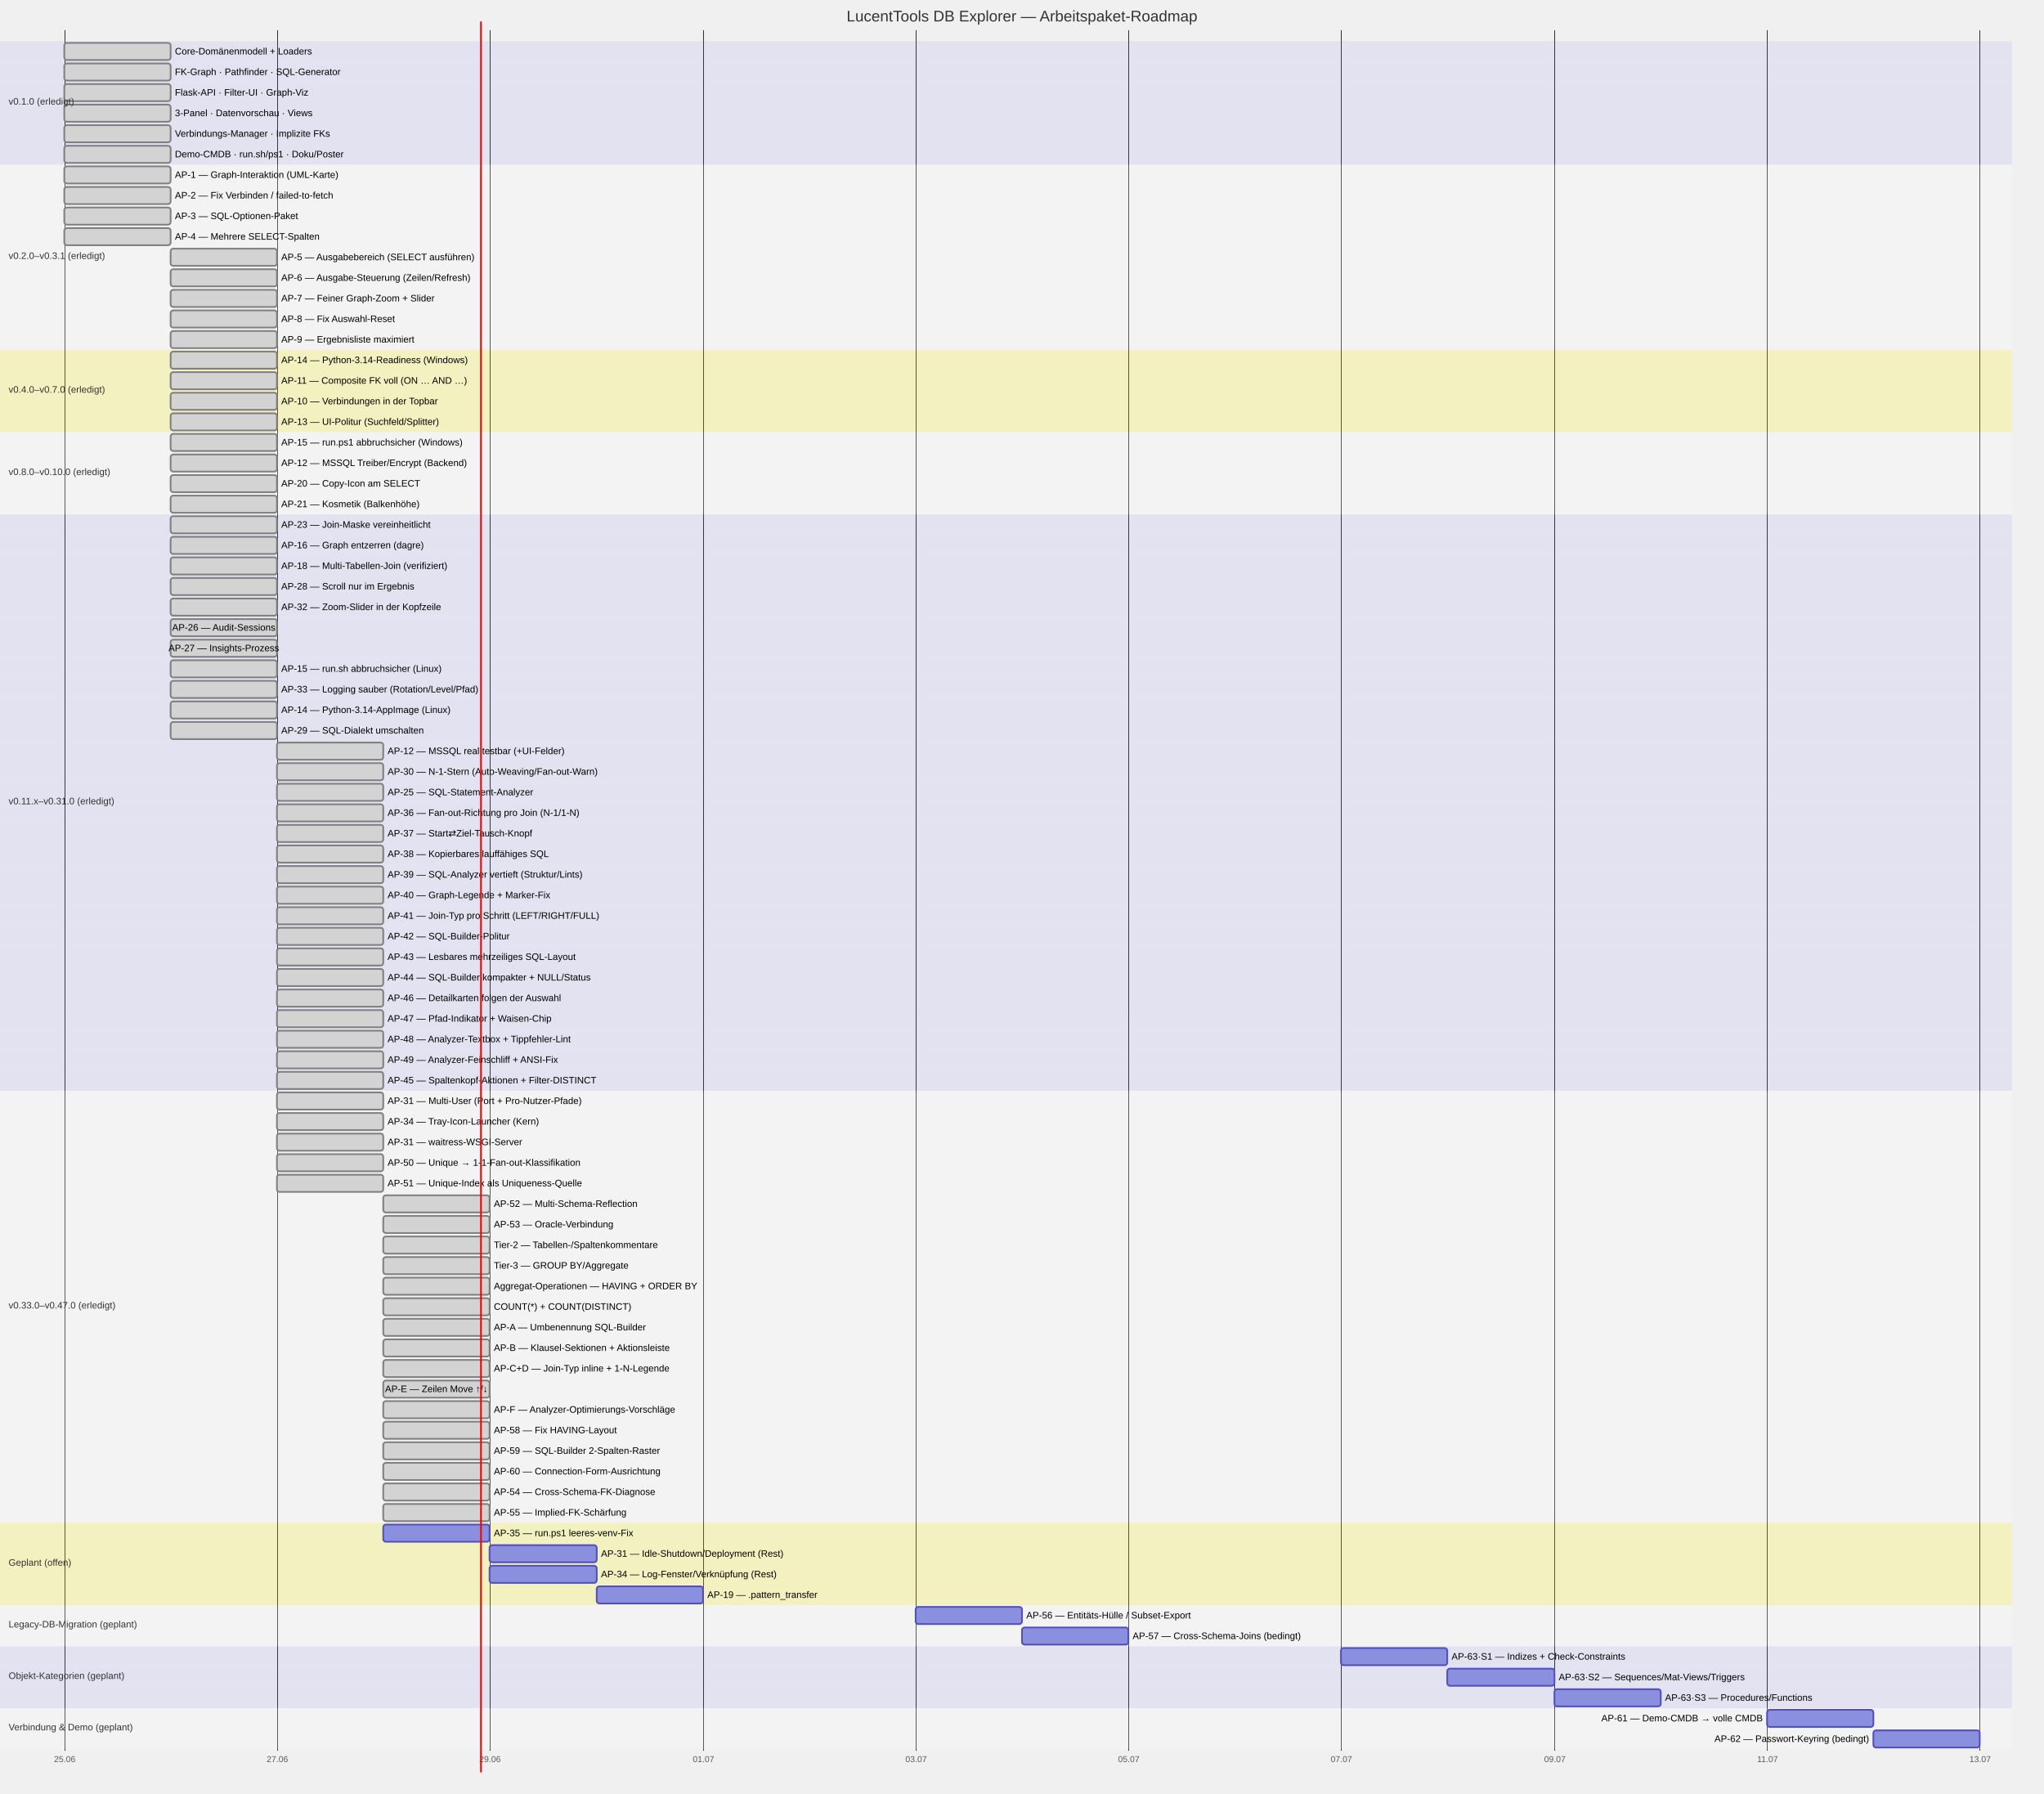
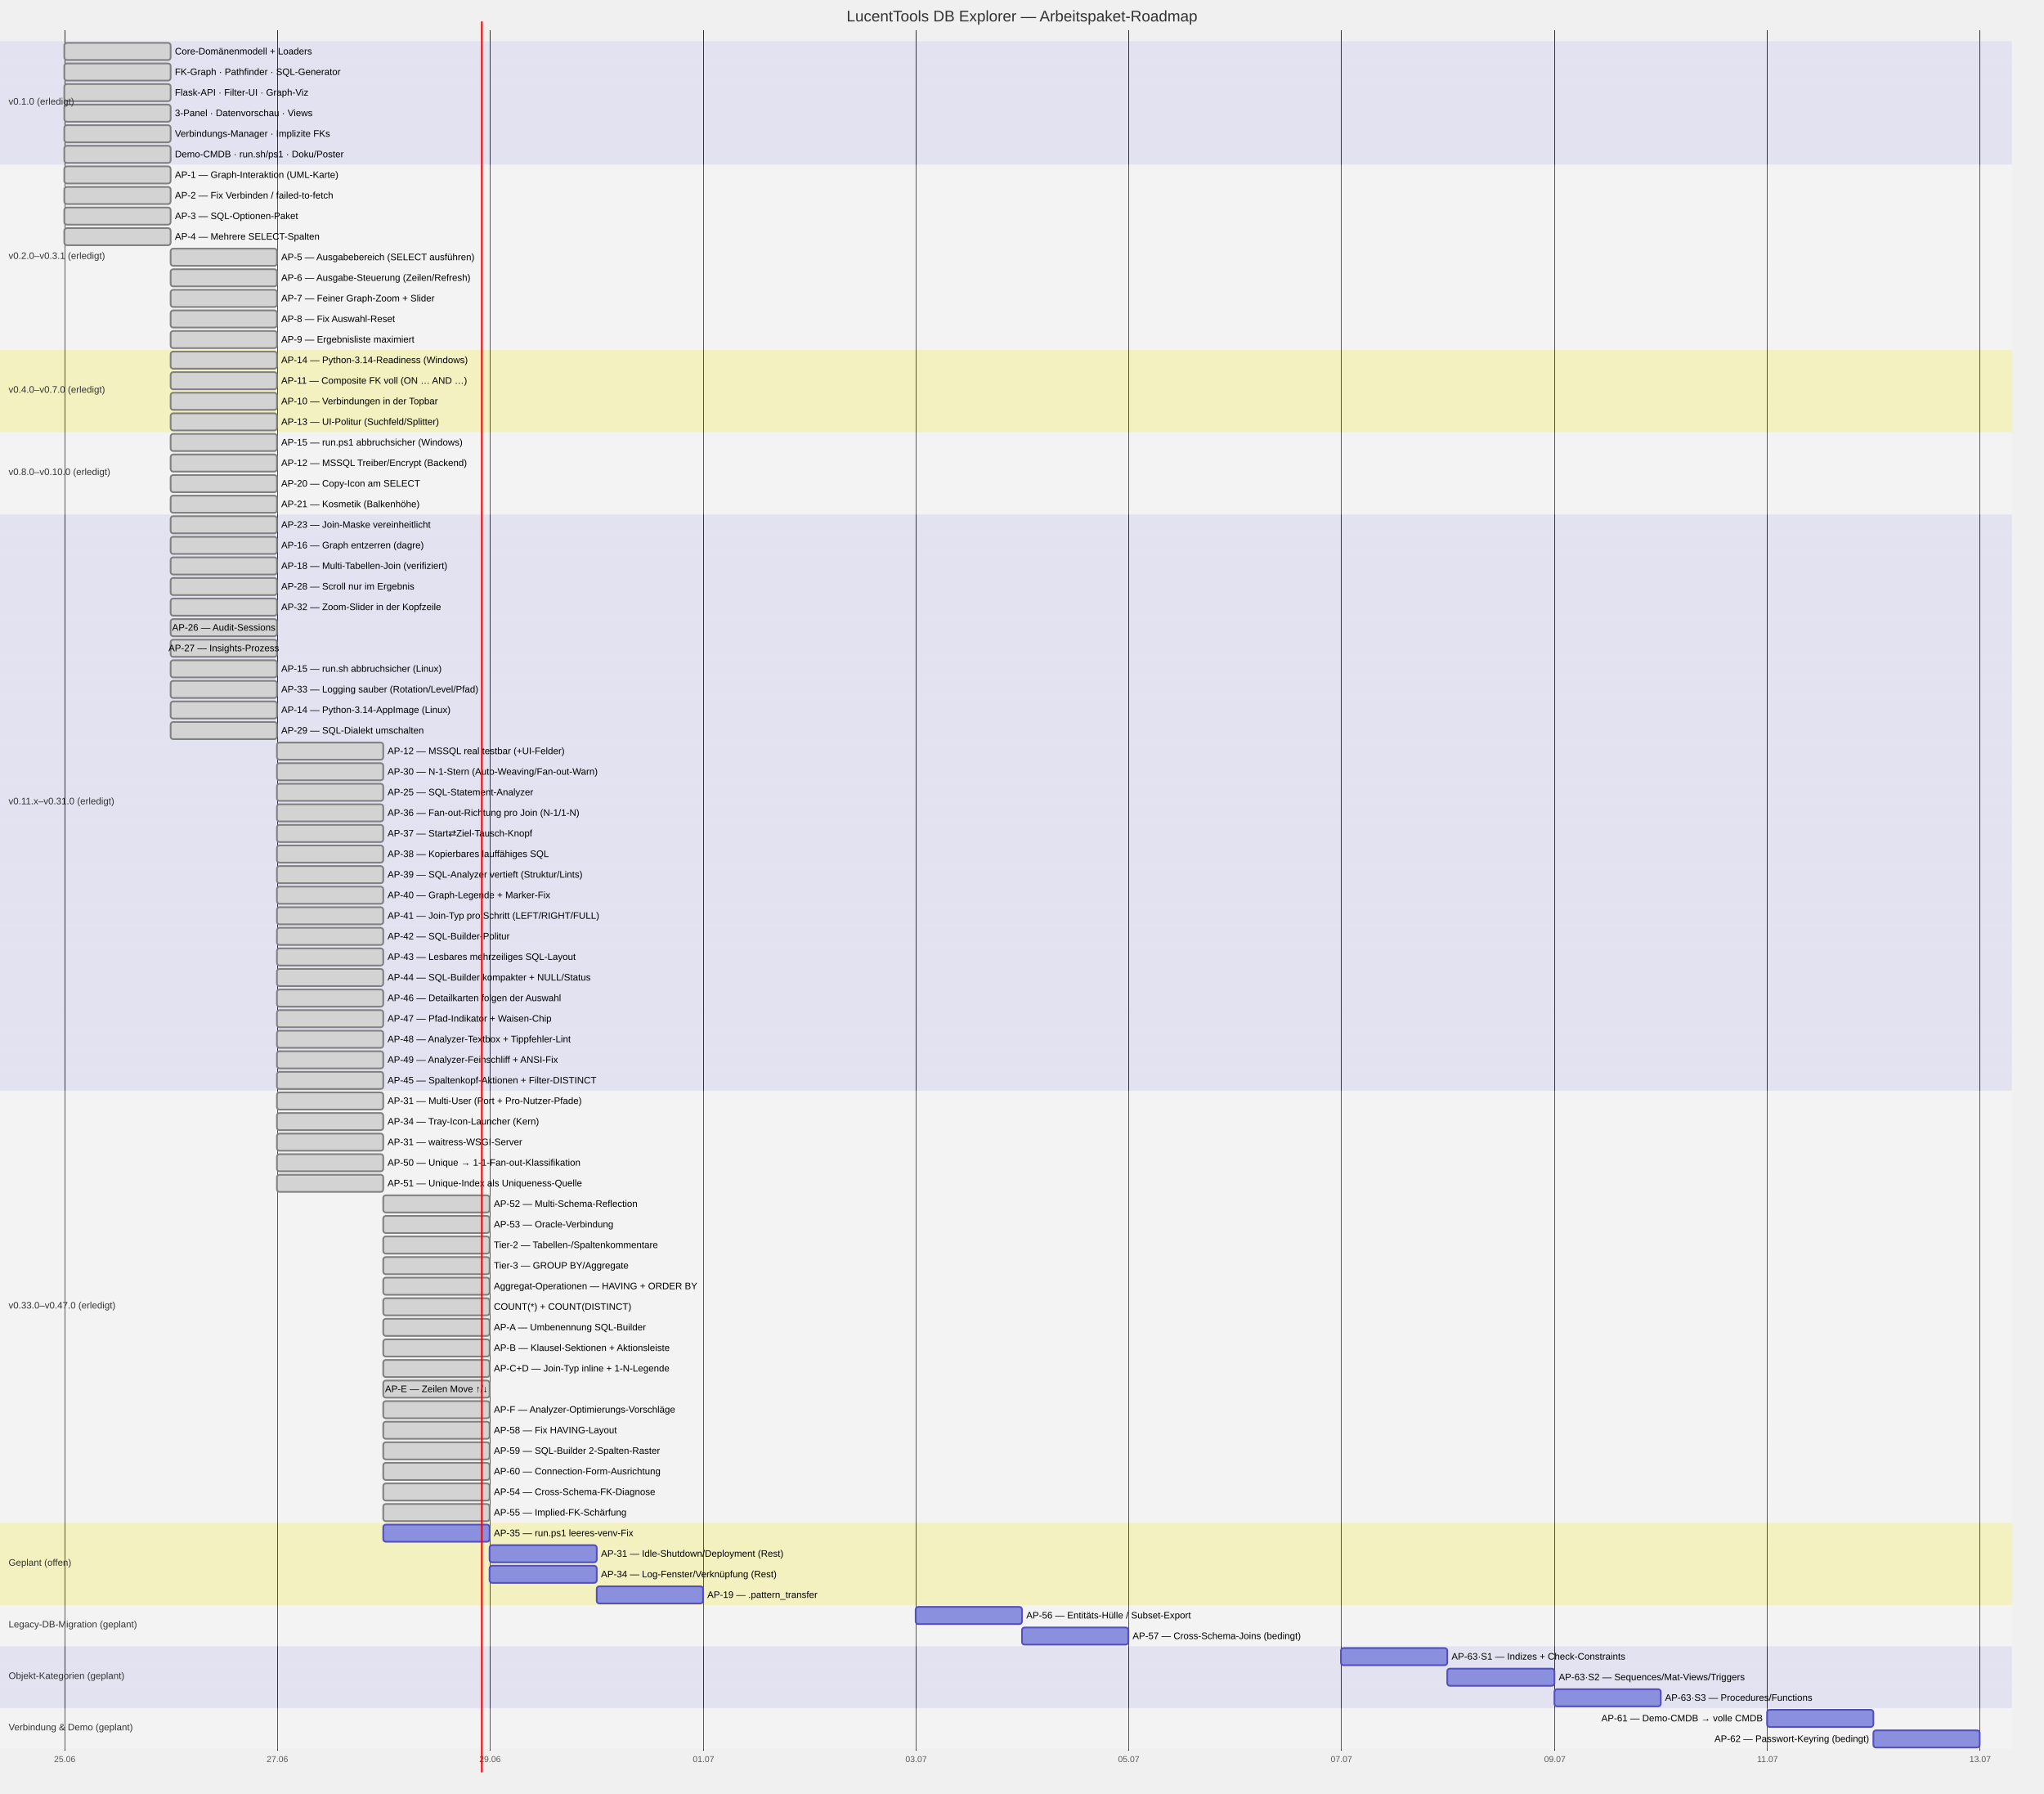
<svg xmlns="http://www.w3.org/2000/svg" id="my-svg" width="2384" viewBox="0 0 2384 2092" style="max-width: 2384px; background-color: transparent;" role="graphics-document document" aria-roledescription="gantt">
  <style>#my-svg{font-family:"trebuchet ms",verdana,arial,sans-serif;font-size:16px;fill:#333;}@keyframes edge-animation-frame{from{stroke-dashoffset:0;}}@keyframes dash{to{stroke-dashoffset:0;}}#my-svg .edge-animation-slow{stroke-dasharray:9,5!important;stroke-dashoffset:900;animation:dash 50s linear infinite;stroke-linecap:round;}#my-svg .edge-animation-fast{stroke-dasharray:9,5!important;stroke-dashoffset:900;animation:dash 20s linear infinite;stroke-linecap:round;}#my-svg .error-icon{fill:#552222;}#my-svg .error-text{fill:#552222;stroke:#552222;}#my-svg .edge-thickness-normal{stroke-width:1px;}#my-svg .edge-thickness-thick{stroke-width:3.5px;}#my-svg .edge-pattern-solid{stroke-dasharray:0;}#my-svg .edge-thickness-invisible{stroke-width:0;fill:none;}#my-svg .edge-pattern-dashed{stroke-dasharray:3;}#my-svg .edge-pattern-dotted{stroke-dasharray:2;}#my-svg .marker{fill:#333333;stroke:#333333;}#my-svg .marker.cross{stroke:#333333;}#my-svg svg{font-family:"trebuchet ms",verdana,arial,sans-serif;font-size:16px;}#my-svg p{margin:0;}#my-svg .mermaid-main-font{font-family:"trebuchet ms",verdana,arial,sans-serif;}#my-svg .exclude-range{fill:#eeeeee;}#my-svg .section{stroke:none;opacity:0.2;}#my-svg .section0{fill:rgba(102, 102, 255, 0.49);}#my-svg .section2{fill:#fff400;}#my-svg .section1,#my-svg .section3{fill:white;opacity:0.2;}#my-svg .sectionTitle0{fill:#333;}#my-svg .sectionTitle1{fill:#333;}#my-svg .sectionTitle2{fill:#333;}#my-svg .sectionTitle3{fill:#333;}#my-svg .sectionTitle{text-anchor:start;font-family:"trebuchet ms",verdana,arial,sans-serif;}#my-svg .grid .tick{stroke:lightgrey;opacity:0.8;shape-rendering:crispEdges;}#my-svg .grid .tick text{font-family:"trebuchet ms",verdana,arial,sans-serif;fill:#333;}#my-svg .grid path{stroke-width:0;}#my-svg .today{fill:none;stroke:red;stroke-width:2px;}#my-svg .task{stroke-width:2;}#my-svg .taskText{text-anchor:middle;font-family:"trebuchet ms",verdana,arial,sans-serif;}#my-svg .taskTextOutsideRight{fill:black;text-anchor:start;font-family:"trebuchet ms",verdana,arial,sans-serif;}#my-svg .taskTextOutsideLeft{fill:black;text-anchor:end;}#my-svg .task.clickable{cursor:pointer;}#my-svg .taskText.clickable{cursor:pointer;fill:#003163!important;font-weight:bold;}#my-svg .taskTextOutsideLeft.clickable{cursor:pointer;fill:#003163!important;font-weight:bold;}#my-svg .taskTextOutsideRight.clickable{cursor:pointer;fill:#003163!important;font-weight:bold;}#my-svg .taskText0,#my-svg .taskText1,#my-svg .taskText2,#my-svg .taskText3{fill:white;}#my-svg .task0,#my-svg .task1,#my-svg .task2,#my-svg .task3{fill:#8a90dd;stroke:#534fbc;}#my-svg .taskTextOutside0,#my-svg .taskTextOutside2{fill:black;}#my-svg .taskTextOutside1,#my-svg .taskTextOutside3{fill:black;}#my-svg .active0,#my-svg .active1,#my-svg .active2,#my-svg .active3{fill:#bfc7ff;stroke:#534fbc;}#my-svg .activeText0,#my-svg .activeText1,#my-svg .activeText2,#my-svg .activeText3{fill:black!important;}#my-svg .done0,#my-svg .done1,#my-svg .done2,#my-svg .done3{stroke:grey;fill:lightgrey;stroke-width:2;}#my-svg .doneText0,#my-svg .doneText1,#my-svg .doneText2,#my-svg .doneText3{fill:black!important;}#my-svg .doneText0.taskTextOutsideLeft,#my-svg .doneText0.taskTextOutsideRight,#my-svg .doneText1.taskTextOutsideLeft,#my-svg .doneText1.taskTextOutsideRight,#my-svg .doneText2.taskTextOutsideLeft,#my-svg .doneText2.taskTextOutsideRight,#my-svg .doneText3.taskTextOutsideLeft,#my-svg .doneText3.taskTextOutsideRight{fill:black!important;}#my-svg .crit0,#my-svg .crit1,#my-svg .crit2,#my-svg .crit3{stroke:#ff8888;fill:red;stroke-width:2;}#my-svg .activeCrit0,#my-svg .activeCrit1,#my-svg .activeCrit2,#my-svg .activeCrit3{stroke:#ff8888;fill:#bfc7ff;stroke-width:2;}#my-svg .doneCrit0,#my-svg .doneCrit1,#my-svg .doneCrit2,#my-svg .doneCrit3{stroke:#ff8888;fill:lightgrey;stroke-width:2;cursor:pointer;shape-rendering:crispEdges;}#my-svg .milestone{transform:rotate(45deg) scale(0.8,0.8);}#my-svg .milestoneText{font-style:italic;}#my-svg .doneCritText0,#my-svg .doneCritText1,#my-svg .doneCritText2,#my-svg .doneCritText3{fill:black!important;}#my-svg .doneCritText0.taskTextOutsideLeft,#my-svg .doneCritText0.taskTextOutsideRight,#my-svg .doneCritText1.taskTextOutsideLeft,#my-svg .doneCritText1.taskTextOutsideRight,#my-svg .doneCritText2.taskTextOutsideLeft,#my-svg .doneCritText2.taskTextOutsideRight,#my-svg .doneCritText3.taskTextOutsideLeft,#my-svg .doneCritText3.taskTextOutsideRight{fill:black!important;}#my-svg .vert{stroke:navy;}#my-svg .vertText{font-size:15px;text-anchor:middle;fill:navy!important;}#my-svg .activeCritText0,#my-svg .activeCritText1,#my-svg .activeCritText2,#my-svg .activeCritText3{fill:black!important;}#my-svg .titleText{text-anchor:middle;font-size:18px;fill:#333;font-family:"trebuchet ms",verdana,arial,sans-serif;}#my-svg .node .neo-node{stroke:#9370DB;}#my-svg [data-look="neo"].node rect,#my-svg [data-look="neo"].cluster rect,#my-svg [data-look="neo"].node polygon{stroke:#9370DB;filter:drop-shadow(1px 2px 2px rgba(185, 185, 185, 1));}#my-svg [data-look="neo"].node path{stroke:#9370DB;stroke-width:1px;}#my-svg [data-look="neo"].node .outer-path{filter:drop-shadow(1px 2px 2px rgba(185, 185, 185, 1));}#my-svg [data-look="neo"].node .neo-line path{stroke:#9370DB;filter:none;}#my-svg [data-look="neo"].node circle{stroke:#9370DB;filter:drop-shadow(1px 2px 2px rgba(185, 185, 185, 1));}#my-svg [data-look="neo"].node circle .state-start{fill:#000000;}#my-svg [data-look="neo"].icon-shape .icon{fill:#9370DB;filter:drop-shadow(1px 2px 2px rgba(185, 185, 185, 1));}#my-svg [data-look="neo"].icon-shape .icon-neo path{stroke:#9370DB;filter:drop-shadow(1px 2px 2px rgba(185, 185, 185, 1));}#my-svg :root{--mermaid-font-family:"trebuchet ms",verdana,arial,sans-serif;}</style>
  <g />
  <g class="grid" transform="translate(75, 2042)" fill="none" font-size="10" font-family="sans-serif" text-anchor="middle">
    <path class="domain" stroke="currentColor" d="M0.5,-2007V0.5H2234.5V-2007" />
    <g class="tick" opacity="1" transform="translate(0.5,0)">
      <line stroke="currentColor" y2="-2007" />
      <text fill="#000" y="3" dy="1em" stroke="none" font-size="10" style="text-anchor: middle;"> 25.06</text>
    </g>
    <g class="tick" opacity="1" transform="translate(248.5,0)">
      <line stroke="currentColor" y2="-2007" />
      <text fill="#000" y="3" dy="1em" stroke="none" font-size="10" style="text-anchor: middle;"> 27.06</text>
    </g>
    <g class="tick" opacity="1" transform="translate(496.5,0)">
      <line stroke="currentColor" y2="-2007" />
      <text fill="#000" y="3" dy="1em" stroke="none" font-size="10" style="text-anchor: middle;"> 29.06</text>
    </g>
    <g class="tick" opacity="1" transform="translate(745.5,0)">
      <line stroke="currentColor" y2="-2007" />
      <text fill="#000" y="3" dy="1em" stroke="none" font-size="10" style="text-anchor: middle;"> 01.07</text>
    </g>
    <g class="tick" opacity="1" transform="translate(993.5,0)">
      <line stroke="currentColor" y2="-2007" />
      <text fill="#000" y="3" dy="1em" stroke="none" font-size="10" style="text-anchor: middle;"> 03.07</text>
    </g>
    <g class="tick" opacity="1" transform="translate(1241.5,0)">
      <line stroke="currentColor" y2="-2007" />
      <text fill="#000" y="3" dy="1em" stroke="none" font-size="10" style="text-anchor: middle;"> 05.07</text>
    </g>
    <g class="tick" opacity="1" transform="translate(1489.5,0)">
      <line stroke="currentColor" y2="-2007" />
      <text fill="#000" y="3" dy="1em" stroke="none" font-size="10" style="text-anchor: middle;"> 07.07</text>
    </g>
    <g class="tick" opacity="1" transform="translate(1738.5,0)">
      <line stroke="currentColor" y2="-2007" />
      <text fill="#000" y="3" dy="1em" stroke="none" font-size="10" style="text-anchor: middle;"> 09.07</text>
    </g>
    <g class="tick" opacity="1" transform="translate(1986.5,0)">
      <line stroke="currentColor" y2="-2007" />
      <text fill="#000" y="3" dy="1em" stroke="none" font-size="10" style="text-anchor: middle;"> 11.07</text>
    </g>
    <g class="tick" opacity="1" transform="translate(2234.5,0)">
      <line stroke="currentColor" y2="-2007" />
      <text fill="#000" y="3" dy="1em" stroke="none" font-size="10" style="text-anchor: middle;"> 13.07</text>
    </g>
  </g>
  <g>
    <rect x="0" y="48" width="2346.5" height="24" class="section section0" />
    <rect x="0" y="72" width="2346.5" height="24" class="section section0" />
    <rect x="0" y="96" width="2346.5" height="24" class="section section0" />
    <rect x="0" y="120" width="2346.5" height="24" class="section section0" />
    <rect x="0" y="144" width="2346.5" height="24" class="section section0" />
    <rect x="0" y="168" width="2346.5" height="24" class="section section0" />
    <rect x="0" y="192" width="2346.5" height="24" class="section section1" />
    <rect x="0" y="216" width="2346.5" height="24" class="section section1" />
    <rect x="0" y="240" width="2346.5" height="24" class="section section1" />
    <rect x="0" y="264" width="2346.5" height="24" class="section section1" />
    <rect x="0" y="288" width="2346.5" height="24" class="section section1" />
    <rect x="0" y="312" width="2346.5" height="24" class="section section1" />
    <rect x="0" y="336" width="2346.5" height="24" class="section section1" />
    <rect x="0" y="360" width="2346.5" height="24" class="section section1" />
    <rect x="0" y="384" width="2346.5" height="24" class="section section1" />
    <rect x="0" y="408" width="2346.5" height="24" class="section section2" />
    <rect x="0" y="432" width="2346.5" height="24" class="section section2" />
    <rect x="0" y="456" width="2346.5" height="24" class="section section2" />
    <rect x="0" y="480" width="2346.5" height="24" class="section section2" />
    <rect x="0" y="504" width="2346.5" height="24" class="section section3" />
    <rect x="0" y="528" width="2346.5" height="24" class="section section3" />
    <rect x="0" y="552" width="2346.5" height="24" class="section section3" />
    <rect x="0" y="576" width="2346.5" height="24" class="section section3" />
    <rect x="0" y="600" width="2346.5" height="24" class="section section0" />
    <rect x="0" y="624" width="2346.5" height="24" class="section section0" />
    <rect x="0" y="648" width="2346.5" height="24" class="section section0" />
    <rect x="0" y="672" width="2346.5" height="24" class="section section0" />
    <rect x="0" y="696" width="2346.5" height="24" class="section section0" />
    <rect x="0" y="720" width="2346.5" height="24" class="section section0" />
    <rect x="0" y="744" width="2346.5" height="24" class="section section0" />
    <rect x="0" y="768" width="2346.5" height="24" class="section section0" />
    <rect x="0" y="792" width="2346.5" height="24" class="section section0" />
    <rect x="0" y="816" width="2346.5" height="24" class="section section0" />
    <rect x="0" y="840" width="2346.5" height="24" class="section section0" />
    <rect x="0" y="864" width="2346.5" height="24" class="section section0" />
    <rect x="0" y="888" width="2346.5" height="24" class="section section0" />
    <rect x="0" y="912" width="2346.5" height="24" class="section section0" />
    <rect x="0" y="936" width="2346.5" height="24" class="section section0" />
    <rect x="0" y="960" width="2346.5" height="24" class="section section0" />
    <rect x="0" y="984" width="2346.5" height="24" class="section section0" />
    <rect x="0" y="1008" width="2346.5" height="24" class="section section0" />
    <rect x="0" y="1032" width="2346.5" height="24" class="section section0" />
    <rect x="0" y="1056" width="2346.5" height="24" class="section section0" />
    <rect x="0" y="1080" width="2346.5" height="24" class="section section0" />
    <rect x="0" y="1104" width="2346.5" height="24" class="section section0" />
    <rect x="0" y="1128" width="2346.5" height="24" class="section section0" />
    <rect x="0" y="1152" width="2346.5" height="24" class="section section0" />
    <rect x="0" y="1176" width="2346.5" height="24" class="section section0" />
    <rect x="0" y="1200" width="2346.5" height="24" class="section section0" />
    <rect x="0" y="1224" width="2346.5" height="24" class="section section0" />
    <rect x="0" y="1248" width="2346.5" height="24" class="section section0" />
    <rect x="0" y="1272" width="2346.5" height="24" class="section section1" />
    <rect x="0" y="1296" width="2346.5" height="24" class="section section1" />
    <rect x="0" y="1320" width="2346.5" height="24" class="section section1" />
    <rect x="0" y="1344" width="2346.5" height="24" class="section section1" />
    <rect x="0" y="1368" width="2346.5" height="24" class="section section1" />
    <rect x="0" y="1392" width="2346.5" height="24" class="section section1" />
    <rect x="0" y="1416" width="2346.5" height="24" class="section section1" />
    <rect x="0" y="1440" width="2346.5" height="24" class="section section1" />
    <rect x="0" y="1464" width="2346.5" height="24" class="section section1" />
    <rect x="0" y="1488" width="2346.5" height="24" class="section section1" />
    <rect x="0" y="1512" width="2346.5" height="24" class="section section1" />
    <rect x="0" y="1536" width="2346.5" height="24" class="section section1" />
    <rect x="0" y="1560" width="2346.5" height="24" class="section section1" />
    <rect x="0" y="1584" width="2346.5" height="24" class="section section1" />
    <rect x="0" y="1608" width="2346.5" height="24" class="section section1" />
    <rect x="0" y="1632" width="2346.5" height="24" class="section section1" />
    <rect x="0" y="1656" width="2346.5" height="24" class="section section1" />
    <rect x="0" y="1680" width="2346.5" height="24" class="section section1" />
    <rect x="0" y="1704" width="2346.5" height="24" class="section section1" />
    <rect x="0" y="1728" width="2346.5" height="24" class="section section1" />
    <rect x="0" y="1752" width="2346.5" height="24" class="section section1" />
    <rect x="0" y="1776" width="2346.5" height="24" class="section section2" />
    <rect x="0" y="1800" width="2346.5" height="24" class="section section2" />
    <rect x="0" y="1824" width="2346.5" height="24" class="section section2" />
    <rect x="0" y="1848" width="2346.5" height="24" class="section section2" />
    <rect x="0" y="1872" width="2346.5" height="24" class="section section3" />
    <rect x="0" y="1896" width="2346.5" height="24" class="section section3" />
    <rect x="0" y="1920" width="2346.5" height="24" class="section section0" />
    <rect x="0" y="1944" width="2346.5" height="24" class="section section0" />
    <rect x="0" y="1968" width="2346.5" height="24" class="section section0" />
    <rect x="0" y="1992" width="2346.5" height="24" class="section section1" />
    <rect x="0" y="2016" width="2346.5" height="24" class="section section1" />
  </g>
  <g>
    <rect id="my-svg-d1" rx="3" ry="3" x="75" y="50" width="124" height="20" transform-origin="137px 60px" class="task done0" />
    <rect id="my-svg-d2" rx="3" ry="3" x="75" y="74" width="124" height="20" transform-origin="137px 84px" class="task done0" />
    <rect id="my-svg-d3" rx="3" ry="3" x="75" y="98" width="124" height="20" transform-origin="137px 108px" class="task done0" />
    <rect id="my-svg-d4" rx="3" ry="3" x="75" y="122" width="124" height="20" transform-origin="137px 132px" class="task done0" />
    <rect id="my-svg-d5" rx="3" ry="3" x="75" y="146" width="124" height="20" transform-origin="137px 156px" class="task done0" />
    <rect id="my-svg-d6" rx="3" ry="3" x="75" y="170" width="124" height="20" transform-origin="137px 180px" class="task done0" />
    <rect id="my-svg-a1" rx="3" ry="3" x="75" y="194" width="124" height="20" transform-origin="137px 204px" class="task done1" />
    <rect id="my-svg-a2" rx="3" ry="3" x="75" y="218" width="124" height="20" transform-origin="137px 228px" class="task done1" />
    <rect id="my-svg-a3" rx="3" ry="3" x="75" y="242" width="124" height="20" transform-origin="137px 252px" class="task done1" />
    <rect id="my-svg-a4" rx="3" ry="3" x="75" y="266" width="124" height="20" transform-origin="137px 276px" class="task done1" />
    <rect id="my-svg-a5" rx="3" ry="3" x="199" y="290" width="124" height="20" transform-origin="261px 300px" class="task done1" />
    <rect id="my-svg-a6" rx="3" ry="3" x="199" y="314" width="124" height="20" transform-origin="261px 324px" class="task done1" />
    <rect id="my-svg-a7" rx="3" ry="3" x="199" y="338" width="124" height="20" transform-origin="261px 348px" class="task done1" />
    <rect id="my-svg-a8" rx="3" ry="3" x="199" y="362" width="124" height="20" transform-origin="261px 372px" class="task done1" />
    <rect id="my-svg-a9" rx="3" ry="3" x="199" y="386" width="124" height="20" transform-origin="261px 396px" class="task done1" />
    <rect id="my-svg-b1" rx="3" ry="3" x="199" y="410" width="124" height="20" transform-origin="261px 420px" class="task done2" />
    <rect id="my-svg-b2" rx="3" ry="3" x="199" y="434" width="124" height="20" transform-origin="261px 444px" class="task done2" />
    <rect id="my-svg-b3" rx="3" ry="3" x="199" y="458" width="124" height="20" transform-origin="261px 468px" class="task done2" />
    <rect id="my-svg-b4" rx="3" ry="3" x="199" y="482" width="124" height="20" transform-origin="261px 492px" class="task done2" />
    <rect id="my-svg-c1" rx="3" ry="3" x="199" y="506" width="124" height="20" transform-origin="261px 516px" class="task done3" />
    <rect id="my-svg-c2" rx="3" ry="3" x="199" y="530" width="124" height="20" transform-origin="261px 540px" class="task done3" />
    <rect id="my-svg-c3" rx="3" ry="3" x="199" y="554" width="124" height="20" transform-origin="261px 564px" class="task done3" />
    <rect id="my-svg-c4" rx="3" ry="3" x="199" y="578" width="124" height="20" transform-origin="261px 588px" class="task done3" />
    <rect id="my-svg-e1" rx="3" ry="3" x="199" y="602" width="124" height="20" transform-origin="261px 612px" class="task done0" />
    <rect id="my-svg-e2" rx="3" ry="3" x="199" y="626" width="124" height="20" transform-origin="261px 636px" class="task done0" />
    <rect id="my-svg-e3" rx="3" ry="3" x="199" y="650" width="124" height="20" transform-origin="261px 660px" class="task done0" />
    <rect id="my-svg-e4" rx="3" ry="3" x="199" y="674" width="124" height="20" transform-origin="261px 684px" class="task done0" />
    <rect id="my-svg-e5" rx="3" ry="3" x="199" y="698" width="124" height="20" transform-origin="261px 708px" class="task done0" />
    <rect id="my-svg-e6" rx="3" ry="3" x="199" y="722" width="124" height="20" transform-origin="261px 732px" class="task done0" />
    <rect id="my-svg-e7" rx="3" ry="3" x="199" y="746" width="124" height="20" transform-origin="261px 756px" class="task done0" />
    <rect id="my-svg-e8" rx="3" ry="3" x="199" y="770" width="124" height="20" transform-origin="261px 780px" class="task done0" />
    <rect id="my-svg-e9" rx="3" ry="3" x="199" y="794" width="124" height="20" transform-origin="261px 804px" class="task done0" />
    <rect id="my-svg-e10" rx="3" ry="3" x="199" y="818" width="124" height="20" transform-origin="261px 828px" class="task done0" />
    <rect id="my-svg-e11" rx="3" ry="3" x="199" y="842" width="124" height="20" transform-origin="261px 852px" class="task done0" />
    <rect id="my-svg-e12" rx="3" ry="3" x="323" y="866" width="124" height="20" transform-origin="385px 876px" class="task done0" />
    <rect id="my-svg-e13" rx="3" ry="3" x="323" y="890" width="124" height="20" transform-origin="385px 900px" class="task done0" />
    <rect id="my-svg-e14" rx="3" ry="3" x="323" y="914" width="124" height="20" transform-origin="385px 924px" class="task done0" />
    <rect id="my-svg-e15" rx="3" ry="3" x="323" y="938" width="124" height="20" transform-origin="385px 948px" class="task done0" />
    <rect id="my-svg-e16" rx="3" ry="3" x="323" y="962" width="124" height="20" transform-origin="385px 972px" class="task done0" />
    <rect id="my-svg-e17" rx="3" ry="3" x="323" y="986" width="124" height="20" transform-origin="385px 996px" class="task done0" />
    <rect id="my-svg-e18" rx="3" ry="3" x="323" y="1010" width="124" height="20" transform-origin="385px 1020px" class="task done0" />
    <rect id="my-svg-e19" rx="3" ry="3" x="323" y="1034" width="124" height="20" transform-origin="385px 1044px" class="task done0" />
    <rect id="my-svg-e20" rx="3" ry="3" x="323" y="1058" width="124" height="20" transform-origin="385px 1068px" class="task done0" />
    <rect id="my-svg-e21" rx="3" ry="3" x="323" y="1082" width="124" height="20" transform-origin="385px 1092px" class="task done0" />
    <rect id="my-svg-e22" rx="3" ry="3" x="323" y="1106" width="124" height="20" transform-origin="385px 1116px" class="task done0" />
    <rect id="my-svg-e23" rx="3" ry="3" x="323" y="1130" width="124" height="20" transform-origin="385px 1140px" class="task done0" />
    <rect id="my-svg-e24" rx="3" ry="3" x="323" y="1154" width="124" height="20" transform-origin="385px 1164px" class="task done0" />
    <rect id="my-svg-e25" rx="3" ry="3" x="323" y="1178" width="124" height="20" transform-origin="385px 1188px" class="task done0" />
    <rect id="my-svg-e26" rx="3" ry="3" x="323" y="1202" width="124" height="20" transform-origin="385px 1212px" class="task done0" />
    <rect id="my-svg-e27" rx="3" ry="3" x="323" y="1226" width="124" height="20" transform-origin="385px 1236px" class="task done0" />
    <rect id="my-svg-e28" rx="3" ry="3" x="323" y="1250" width="124" height="20" transform-origin="385px 1260px" class="task done0" />
    <rect id="my-svg-f1" rx="3" ry="3" x="323" y="1274" width="124" height="20" transform-origin="385px 1284px" class="task done1" />
    <rect id="my-svg-f2" rx="3" ry="3" x="323" y="1298" width="124" height="20" transform-origin="385px 1308px" class="task done1" />
    <rect id="my-svg-f3" rx="3" ry="3" x="323" y="1322" width="124" height="20" transform-origin="385px 1332px" class="task done1" />
    <rect id="my-svg-f4" rx="3" ry="3" x="323" y="1346" width="124" height="20" transform-origin="385px 1356px" class="task done1" />
    <rect id="my-svg-f5" rx="3" ry="3" x="323" y="1370" width="124" height="20" transform-origin="385px 1380px" class="task done1" />
    <rect id="my-svg-f6" rx="3" ry="3" x="447" y="1394" width="124" height="20" transform-origin="509px 1404px" class="task done1" />
    <rect id="my-svg-f7" rx="3" ry="3" x="447" y="1418" width="124" height="20" transform-origin="509px 1428px" class="task done1" />
    <rect id="my-svg-f8" rx="3" ry="3" x="447" y="1442" width="124" height="20" transform-origin="509px 1452px" class="task done1" />
    <rect id="my-svg-f9" rx="3" ry="3" x="447" y="1466" width="124" height="20" transform-origin="509px 1476px" class="task done1" />
    <rect id="my-svg-f10" rx="3" ry="3" x="447" y="1490" width="124" height="20" transform-origin="509px 1500px" class="task done1" />
    <rect id="my-svg-f11" rx="3" ry="3" x="447" y="1514" width="124" height="20" transform-origin="509px 1524px" class="task done1" />
    <rect id="my-svg-f12" rx="3" ry="3" x="447" y="1538" width="124" height="20" transform-origin="509px 1548px" class="task done1" />
    <rect id="my-svg-f13" rx="3" ry="3" x="447" y="1562" width="124" height="20" transform-origin="509px 1572px" class="task done1" />
    <rect id="my-svg-f14" rx="3" ry="3" x="447" y="1586" width="124" height="20" transform-origin="509px 1596px" class="task done1" />
    <rect id="my-svg-f15" rx="3" ry="3" x="447" y="1610" width="124" height="20" transform-origin="509px 1620px" class="task done1" />
    <rect id="my-svg-f16" rx="3" ry="3" x="447" y="1634" width="124" height="20" transform-origin="509px 1644px" class="task done1" />
    <rect id="my-svg-f17" rx="3" ry="3" x="447" y="1658" width="124" height="20" transform-origin="509px 1668px" class="task done1" />
    <rect id="my-svg-f18" rx="3" ry="3" x="447" y="1682" width="124" height="20" transform-origin="509px 1692px" class="task done1" />
    <rect id="my-svg-f19" rx="3" ry="3" x="447" y="1706" width="124" height="20" transform-origin="509px 1716px" class="task done1" />
    <rect id="my-svg-f20" rx="3" ry="3" x="447" y="1730" width="124" height="20" transform-origin="509px 1740px" class="task done1" />
    <rect id="my-svg-f21" rx="3" ry="3" x="447" y="1754" width="124" height="20" transform-origin="509px 1764px" class="task done1" />
    <rect id="my-svg-p3" rx="3" ry="3" x="447" y="1778" width="124" height="20" transform-origin="509px 1788px" class="task task2" />
    <rect id="my-svg-p5" rx="3" ry="3" x="571" y="1802" width="125" height="20" transform-origin="633.5px 1812px" class="task task2" />
    <rect id="my-svg-p6" rx="3" ry="3" x="571" y="1826" width="125" height="20" transform-origin="633.5px 1836px" class="task task2" />
    <rect id="my-svg-p11" rx="3" ry="3" x="696" y="1850" width="124" height="20" transform-origin="758px 1860px" class="task task2" />
    <rect id="my-svg-p22" rx="3" ry="3" x="1068" y="1874" width="124" height="20" transform-origin="1130px 1884px" class="task task3" />
    <rect id="my-svg-p23" rx="3" ry="3" x="1192" y="1898" width="124" height="20" transform-origin="1254px 1908px" class="task task3" />
    <rect id="my-svg-p30" rx="3" ry="3" x="1564" y="1922" width="124" height="20" transform-origin="1626px 1932px" class="task task0" />
    <rect id="my-svg-p31" rx="3" ry="3" x="1688" y="1946" width="125" height="20" transform-origin="1750.5px 1956px" class="task task0" />
    <rect id="my-svg-p32" rx="3" ry="3" x="1813" y="1970" width="124" height="20" transform-origin="1875px 1980px" class="task task0" />
    <rect id="my-svg-p41" rx="3" ry="3" x="2061" y="1994" width="124" height="20" transform-origin="2123px 2004px" class="task task1" />
    <rect id="my-svg-p42" rx="3" ry="3" x="2185" y="2018" width="124" height="20" transform-origin="2247px 2028px" class="task task1" />
    <text id="my-svg-d1-text" font-size="11" x="204" y="63.5" class="taskTextOutsideRight taskTextOutside0  doneText0 width-157.0771484375">Core-Domänenmodell + Loaders          </text>
    <text id="my-svg-d2-text" font-size="11" x="204" y="87.5" class="taskTextOutsideRight taskTextOutside0  doneText0 width-191.59716796875">FK-Graph · Pathfinder · SQL-Generator </text>
    <text id="my-svg-d3-text" font-size="11" x="204" y="111.5" class="taskTextOutsideRight taskTextOutside0  doneText0 width-155.171875">Flask-API · Filter-UI · Graph-Viz     </text>
    <text id="my-svg-d4-text" font-size="11" x="204" y="135.5" class="taskTextOutsideRight taskTextOutside0  doneText0 width-158.5380859375">3-Panel · Datenvorschau · Views       </text>
    <text id="my-svg-d5-text" font-size="11" x="204" y="159.5" class="taskTextOutsideRight taskTextOutside0  doneText0 width-179.1416015625">Verbindungs-Manager · Implizite FKs   </text>
    <text id="my-svg-d6-text" font-size="11" x="204" y="183.5" class="taskTextOutsideRight taskTextOutside0  doneText0 width-194.73388671875">Demo-CMDB · run.sh/ps1 · Doku/Poster  </text>
    <text id="my-svg-a1-text" font-size="11" x="204" y="207.5" class="taskTextOutsideRight taskTextOutside1  doneText1 width-187.953125">AP-1 — Graph-Interaktion (UML-Karte)        </text>
    <text id="my-svg-a2-text" font-size="11" x="204" y="231.5" class="taskTextOutsideRight taskTextOutside1  doneText1 width-189.296875">AP-2 — Fix Verbinden / failed-to-fetch      </text>
    <text id="my-svg-a3-text" font-size="11" x="204" y="255.5" class="taskTextOutsideRight taskTextOutside1  doneText1 width-136.41455078125">AP-3 — SQL-Optionen-Paket                   </text>
    <text id="my-svg-a4-text" font-size="11" x="204" y="279.5" class="taskTextOutsideRight taskTextOutside1  doneText1 width-156.21875">AP-4 — Mehrere SELECT-Spalten               </text>
    <text id="my-svg-a5-text" font-size="11" x="328" y="303.5" class="taskTextOutsideRight taskTextOutside1  doneText1 width-212.640625">AP-5 — Ausgabebereich (SELECT ausführen)    </text>
    <text id="my-svg-a6-text" font-size="11" x="328" y="327.5" class="taskTextOutsideRight taskTextOutside1  doneText1 width-214.796875">AP-6 — Ausgabe-Steuerung (Zeilen/Refresh)   </text>
    <text id="my-svg-a7-text" font-size="11" x="328" y="351.5" class="taskTextOutsideRight taskTextOutside1  doneText1 width-173.501953125">AP-7 — Feiner Graph-Zoom + Slider           </text>
    <text id="my-svg-a8-text" font-size="11" x="328" y="375.5" class="taskTextOutsideRight taskTextOutside1  doneText1 width-125.8818359375">AP-8 — Fix Auswahl-Reset                    </text>
    <text id="my-svg-a9-text" font-size="11" x="328" y="399.5" class="taskTextOutsideRight taskTextOutside1  doneText1 width-154.16064453125">AP-9 — Ergebnisliste maximiert              </text>
    <text id="my-svg-b1-text" font-size="11" x="328" y="423.5" class="taskTextOutsideRight taskTextOutside2  doneText2 width-208.53125">AP-14 — Python-3.14-Readiness (Windows)     </text>
    <text id="my-svg-b2-text" font-size="11" x="328" y="447.5" class="taskTextOutsideRight taskTextOutside2  doneText2 width-202.59375">AP-11 — Composite FK voll (ON … AND …)      </text>
    <text id="my-svg-b3-text" font-size="11" x="328" y="471.5" class="taskTextOutsideRight taskTextOutside2  doneText2 width-179.13623046875">AP-10 — Verbindungen in der Topbar          </text>
    <text id="my-svg-b4-text" font-size="11" x="328" y="495.5" class="taskTextOutsideRight taskTextOutside2  doneText2 width-185.84375">AP-13 — UI-Politur (Suchfeld/Splitter)      </text>
    <text id="my-svg-c1-text" font-size="11" x="328" y="519.5" class="taskTextOutsideRight taskTextOutside3  doneText3 width-206.4375">AP-15 — run.ps1 abbruchsicher (Windows)     </text>
    <text id="my-svg-c2-text" font-size="11" x="328" y="543.5" class="taskTextOutsideRight taskTextOutside3  doneText3 width-207.84375">AP-12 — MSSQL Treiber/Encrypt (Backend)     </text>
    <text id="my-svg-c3-text" font-size="11" x="328" y="567.5" class="taskTextOutsideRight taskTextOutside3  doneText3 width-149.162109375">AP-20 — Copy-Icon am SELECT                 </text>
    <text id="my-svg-c4-text" font-size="11" x="328" y="591.5" class="taskTextOutsideRight taskTextOutside3  doneText3 width-155.546875">AP-21 — Kosmetik (Balkenhöhe)               </text>
    <text id="my-svg-e1-text" font-size="11" x="328" y="615.5" class="taskTextOutsideRight taskTextOutside0  doneText0 width-173.287109375">AP-23 — Join-Maske vereinheitlicht          </text>
    <text id="my-svg-e2-text" font-size="11" x="328" y="639.5" class="taskTextOutsideRight taskTextOutside0  doneText0 width-163.109375">AP-16 — Graph entzerren (dagre)             </text>
    <text id="my-svg-e3-text" font-size="11" x="328" y="663.5" class="taskTextOutsideRight taskTextOutside0  doneText0 width-197.640625">AP-18 — Multi-Tabellen-Join (verifiziert)   </text>
    <text id="my-svg-e4-text" font-size="11" x="328" y="687.5" class="taskTextOutsideRight taskTextOutside0  doneText0 width-150.77685546875">AP-28 — Scroll nur im Ergebnis              </text>
    <text id="my-svg-e5-text" font-size="11" x="328" y="711.5" class="taskTextOutsideRight taskTextOutside0  doneText0 width-183.1875">AP-32 — Zoom-Slider in der Kopfzeile        </text>
    <text id="my-svg-e6-text" font-size="11" x="261" y="735.5" class="taskText taskText0  doneText0 width-112.70654296875">AP-26 — Audit-Sessions                      </text>
    <text id="my-svg-e7-text" font-size="11" x="261" y="759.5" class="taskText taskText0  doneText0 width-120.41943359375">AP-27 — Insights-Prozess                    </text>
    <text id="my-svg-e8-text" font-size="11" x="328" y="783.5" class="taskTextOutsideRight taskTextOutside0  doneText0 width-183.75">AP-15 — run.sh abbruchsicher (Linux)        </text>
    <text id="my-svg-e9-text" font-size="11" x="328" y="807.5" class="taskTextOutsideRight taskTextOutside0  doneText0 width-228.703125">AP-33 — Logging sauber (Rotation/Level/Pfad) </text>
    <text id="my-svg-e10-text" font-size="11" x="328" y="831.5" class="taskTextOutsideRight taskTextOutside0  doneText0 width-192.046875">AP-14 — Python-3.14-AppImage (Linux)         </text>
    <text id="my-svg-e11-text" font-size="11" x="328" y="855.5" class="taskTextOutsideRight taskTextOutside0  doneText0 width-159.8125">AP-29 — SQL-Dialekt umschalten               </text>
    <text id="my-svg-e12-text" font-size="11" x="452" y="879.5" class="taskTextOutsideRight taskTextOutside0  doneText0 width-197.984375">AP-12 — MSSQL real testbar (+UI-Felder)      </text>
    <text id="my-svg-e13-text" font-size="11" x="452" y="903.5" class="taskTextOutsideRight taskTextOutside0  doneText0 width-241.125">AP-30 — N-1-Stern (Auto-Weaving/Fan-out-Warn) </text>
    <text id="my-svg-e14-text" font-size="11" x="452" y="927.5" class="taskTextOutsideRight taskTextOutside0  doneText0 width-163.7373046875">AP-25 — SQL-Statement-Analyzer               </text>
    <text id="my-svg-e15-text" font-size="11" x="452" y="951.5" class="taskTextOutsideRight taskTextOutside0  doneText0 width-221.765625">AP-36 — Fan-out-Richtung pro Join (N-1/1-N)  </text>
    <text id="my-svg-e16-text" font-size="11" x="452" y="975.5" class="taskTextOutsideRight taskTextOutside0  doneText0 width-164.2294921875">AP-37 — Start⇄Ziel-Tausch-Knopf              </text>
    <text id="my-svg-e17-text" font-size="11" x="452" y="999.5" class="taskTextOutsideRight taskTextOutside0  doneText0 width-180.388671875">AP-38 — Kopierbares lauffähiges SQL          </text>
    <text id="my-svg-e18-text" font-size="11" x="452" y="1023.5" class="taskTextOutsideRight taskTextOutside0  doneText0 width-229.40625">AP-39 — SQL-Analyzer vertieft (Struktur/Lints) </text>
    <text id="my-svg-e19-text" font-size="11" x="452" y="1047.5" class="taskTextOutsideRight taskTextOutside0  doneText0 width-182.83251953125">AP-40 — Graph-Legende + Marker-Fix           </text>
    <text id="my-svg-e20-text" font-size="11" x="452" y="1071.5" class="taskTextOutsideRight taskTextOutside0  doneText0 width-240.8125">AP-41 — Join-Typ pro Schritt (LEFT/RIGHT/FULL) </text>
    <text id="my-svg-e21-text" font-size="11" x="452" y="1095.5" class="taskTextOutsideRight taskTextOutside0  doneText0 width-137.5693359375">AP-42 — SQL-Builder-Politur                 </text>
    <text id="my-svg-e22-text" font-size="11" x="452" y="1119.5" class="taskTextOutsideRight taskTextOutside0  doneText0 width-210.3369140625">AP-43 — Lesbares mehrzeiliges SQL-Layout      </text>
    <text id="my-svg-e23-text" font-size="11" x="452" y="1143.5" class="taskTextOutsideRight taskTextOutside0  doneText0 width-230.50537109375">AP-44 — SQL-Builder kompakter + NULL/Status </text>
    <text id="my-svg-e24-text" font-size="11" x="452" y="1167.5" class="taskTextOutsideRight taskTextOutside0  doneText0 width-200.8125">AP-46 — Detailkarten folgen der Auswahl       </text>
    <text id="my-svg-e25-text" font-size="11" x="452" y="1191.5" class="taskTextOutsideRight taskTextOutside0  doneText0 width-185.6875">AP-47 — Pfad-Indikator + Waisen-Chip         </text>
    <text id="my-svg-e26-text" font-size="11" x="452" y="1215.5" class="taskTextOutsideRight taskTextOutside0  doneText0 width-214.08056640625">AP-48 — Analyzer-Textbox + Tippfehler-Lint   </text>
    <text id="my-svg-e27-text" font-size="11" x="452" y="1239.5" class="taskTextOutsideRight taskTextOutside0  doneText0 width-192.720703125">AP-49 — Analyzer-Feinschliff + ANSI-Fix       </text>
    <text id="my-svg-e28-text" font-size="11" x="452" y="1263.5" class="taskTextOutsideRight taskTextOutside0  doneText0 width-237.23193359375">AP-45 — Spaltenkopf-Aktionen + Filter-DISTINCT </text>
    <text id="my-svg-f1-text" font-size="11" x="452" y="1287.5" class="taskTextOutsideRight taskTextOutside1  doneText1 width-222.1875">AP-31 — Multi-User (Port + Pro-Nutzer-Pfade) </text>
    <text id="my-svg-f2-text" font-size="11" x="452" y="1311.5" class="taskTextOutsideRight taskTextOutside1  doneText1 width-170.640625">AP-34 — Tray-Icon-Launcher (Kern)            </text>
    <text id="my-svg-f3-text" font-size="11" x="452" y="1335.5" class="taskTextOutsideRight taskTextOutside1  doneText1 width-148.7412109375">AP-31 — waitress-WSGI-Server                 </text>
    <text id="my-svg-f4-text" font-size="11" x="452" y="1359.5" class="taskTextOutsideRight taskTextOutside1  doneText1 width-221.828125">AP-50 — Unique → 1-1-Fan-out-Klassifikation  </text>
    <text id="my-svg-f5-text" font-size="11" x="452" y="1383.5" class="taskTextOutsideRight taskTextOutside1  doneText1 width-219.484375">AP-51 — Unique-Index als Uniqueness-Quelle   </text>
    <text id="my-svg-f6-text" font-size="11" x="576" y="1407.5" class="taskTextOutsideRight taskTextOutside1  doneText1 width-163.328125">AP-52 — Multi-Schema-Reflection              </text>
    <text id="my-svg-f7-text" font-size="11" x="576" y="1431.5" class="taskTextOutsideRight taskTextOutside1  doneText1 width-134.5517578125">AP-53 — Oracle-Verbindung                    </text>
    <text id="my-svg-f8-text" font-size="11" x="576" y="1455.5" class="taskTextOutsideRight taskTextOutside1  doneText1 width-193.84375">Tier-2 — Tabellen-/Spaltenkommentare         </text>
    <text id="my-svg-f9-text" font-size="11" x="576" y="1479.5" class="taskTextOutsideRight taskTextOutside1  doneText1 width-149.234375">Tier-3 — GROUP BY/Aggregate                  </text>
    <text id="my-svg-f10-text" font-size="11" x="576" y="1503.5" class="taskTextOutsideRight taskTextOutside1  doneText1 width-221.72021484375">Aggregat-Operationen — HAVING + ORDER BY     </text>
    <text id="my-svg-f11-text" font-size="11" x="576" y="1527.5" class="taskTextOutsideRight taskTextOutside1  doneText1 width-146.1875">COUNT(*) + COUNT(DISTINCT)                   </text>
    <text id="my-svg-f12-text" font-size="11" x="576" y="1551.5" class="taskTextOutsideRight taskTextOutside1  doneText1 width-168.603515625">AP-A — Umbenennung SQL-Builder               </text>
    <text id="my-svg-f13-text" font-size="11" x="576" y="1575.5" class="taskTextOutsideRight taskTextOutside1  doneText1 width-199.84375">AP-B — Klausel-Sektionen + Aktionsleiste     </text>
    <text id="my-svg-f14-text" font-size="11" x="576" y="1599.5" class="taskTextOutsideRight taskTextOutside1  doneText1 width-196.8125">AP-C+D — Join-Typ inline + 1-N-Legende       </text>
    <text id="my-svg-f15-text" font-size="11" x="509" y="1623.5" class="taskText taskText1  doneText1 width-116.203125">AP-E — Zeilen Move ↑/↓                        </text>
    <text id="my-svg-f16-text" font-size="11" x="576" y="1647.5" class="taskTextOutsideRight taskTextOutside1  doneText1 width-205.015625">AP-F — Analyzer-Optimierungs-Vorschläge      </text>
    <text id="my-svg-f17-text" font-size="11" x="576" y="1671.5" class="taskTextOutsideRight taskTextOutside1  doneText1 width-135.06640625">AP-58 — Fix HAVING-Layout                    </text>
    <text id="my-svg-f18-text" font-size="11" x="576" y="1695.5" class="taskTextOutsideRight taskTextOutside1  doneText1 width-186.22607421875">AP-59 — SQL-Builder 2-Spalten-Raster        </text>
    <text id="my-svg-f19-text" font-size="11" x="576" y="1719.5" class="taskTextOutsideRight taskTextOutside1  doneText1 width-189.626953125">AP-60 — Connection-Form-Ausrichtung         </text>
    <text id="my-svg-f20-text" font-size="11" x="576" y="1743.5" class="taskTextOutsideRight taskTextOutside1  doneText1 width-174">AP-54 — Cross-Schema-FK-Diagnose            </text>
    <text id="my-svg-f21-text" font-size="11" x="576" y="1767.5" class="taskTextOutsideRight taskTextOutside1  doneText1 width-148.806640625">AP-55 — Implied-FK-Schärfung                </text>
    <text id="my-svg-p3-text" font-size="11" x="576" y="1791.5" class="taskTextOutsideRight taskTextOutside2  width-158.646484375">AP-35 — run.ps1 leeres-venv-Fix             </text>
    <text id="my-svg-p5-text" font-size="11" x="701" y="1815.5" class="taskTextOutsideRight taskTextOutside2  width-210.15625">AP-31 — Idle-Shutdown/Deployment (Rest)     </text>
    <text id="my-svg-p6-text" font-size="11" x="701" y="1839.5" class="taskTextOutsideRight taskTextOutside2  width-200.078125">AP-34 — Log-Fenster/Verknüpfung (Rest)      </text>
    <text id="my-svg-p11-text" font-size="11" x="825" y="1863.5" class="taskTextOutsideRight taskTextOutside2  width-129.57177734375">AP-19 — .pattern_transfer                   </text>
    <text id="my-svg-p22-text" font-size="11" x="1197" y="1887.5" class="taskTextOutsideRight taskTextOutside3  width-192.38134765625">AP-56 — Entitäts-Hülle / Subset-Export      </text>
    <text id="my-svg-p23-text" font-size="11" x="1321" y="1911.5" class="taskTextOutsideRight taskTextOutside3  width-187.734375">AP-57 — Cross-Schema-Joins (bedingt)        </text>
    <text id="my-svg-p30-text" font-size="11" x="1693" y="1935.5" class="taskTextOutsideRight taskTextOutside0  width-193.9013671875">AP-63·S1 — Indizes + Check-Constraints      </text>
    <text id="my-svg-p31-text" font-size="11" x="1818" y="1959.5" class="taskTextOutsideRight taskTextOutside0  width-209.80517578125">AP-63·S2 — Sequences/Mat-Views/Triggers     </text>
    <text id="my-svg-p32-text" font-size="11" x="1942" y="1983.5" class="taskTextOutsideRight taskTextOutside0  width-165.53125">AP-63·S3 — Procedures/Functions             </text>
    <text id="my-svg-p41-text" font-size="11" x="2056" y="2007.5" class="taskTextOutsideLeft taskTextOutside1">AP-61 — Demo-CMDB → volle CMDB              </text>
    <text id="my-svg-p42-text" font-size="11" x="2180" y="2031.5" class="taskTextOutsideLeft taskTextOutside1">AP-62 — Passwort-Keyring (bedingt)          </text>
  </g>
  <g>
    <text dy="0em" x="10" y="122" font-size="11" class="sectionTitle sectionTitle0">
      <tspan alignment-baseline="central" x="10">v0.1.0 (erledigt)</tspan>
    </text>
    <text dy="0em" x="10" y="302" font-size="11" class="sectionTitle sectionTitle1">
      <tspan alignment-baseline="central" x="10">v0.2.0–v0.3.1 (erledigt)</tspan>
    </text>
    <text dy="0em" x="10" y="458" font-size="11" class="sectionTitle sectionTitle2">
      <tspan alignment-baseline="central" x="10">v0.4.0–v0.7.0 (erledigt)</tspan>
    </text>
    <text dy="0em" x="10" y="554" font-size="11" class="sectionTitle sectionTitle3">
      <tspan alignment-baseline="central" x="10">v0.8.0–v0.10.0 (erledigt)</tspan>
    </text>
    <text dy="0em" x="10" y="938" font-size="11" class="sectionTitle sectionTitle0">
      <tspan alignment-baseline="central" x="10">v0.11.x–v0.31.0 (erledigt)</tspan>
    </text>
    <text dy="0em" x="10" y="1526" font-size="11" class="sectionTitle sectionTitle1">
      <tspan alignment-baseline="central" x="10">v0.33.0–v0.47.0 (erledigt)</tspan>
    </text>
    <text dy="0em" x="10" y="1826" font-size="11" class="sectionTitle sectionTitle2">
      <tspan alignment-baseline="central" x="10">Geplant (offen)</tspan>
    </text>
    <text dy="0em" x="10" y="1898" font-size="11" class="sectionTitle sectionTitle3">
      <tspan alignment-baseline="central" x="10">Legacy-DB-Migration (geplant)</tspan>
    </text>
    <text dy="0em" x="10" y="1958" font-size="11" class="sectionTitle sectionTitle0">
      <tspan alignment-baseline="central" x="10">Objekt-Kategorien (geplant)</tspan>
    </text>
    <text dy="0em" x="10" y="2018" font-size="11" class="sectionTitle sectionTitle1">
      <tspan alignment-baseline="central" x="10">Verbindung &amp; Demo (geplant)</tspan>
    </text>
  </g>
  <g class="today">
-     <line x1="561" x2="561" y1="25" y2="2067" class="today" />
+     <line x1="562" x2="562" y1="25" y2="2067" class="today" />
  </g>
  <text x="1192" y="25" class="titleText">LucentTools DB Explorer — Arbeitspaket-Roadmap</text>
</svg>
